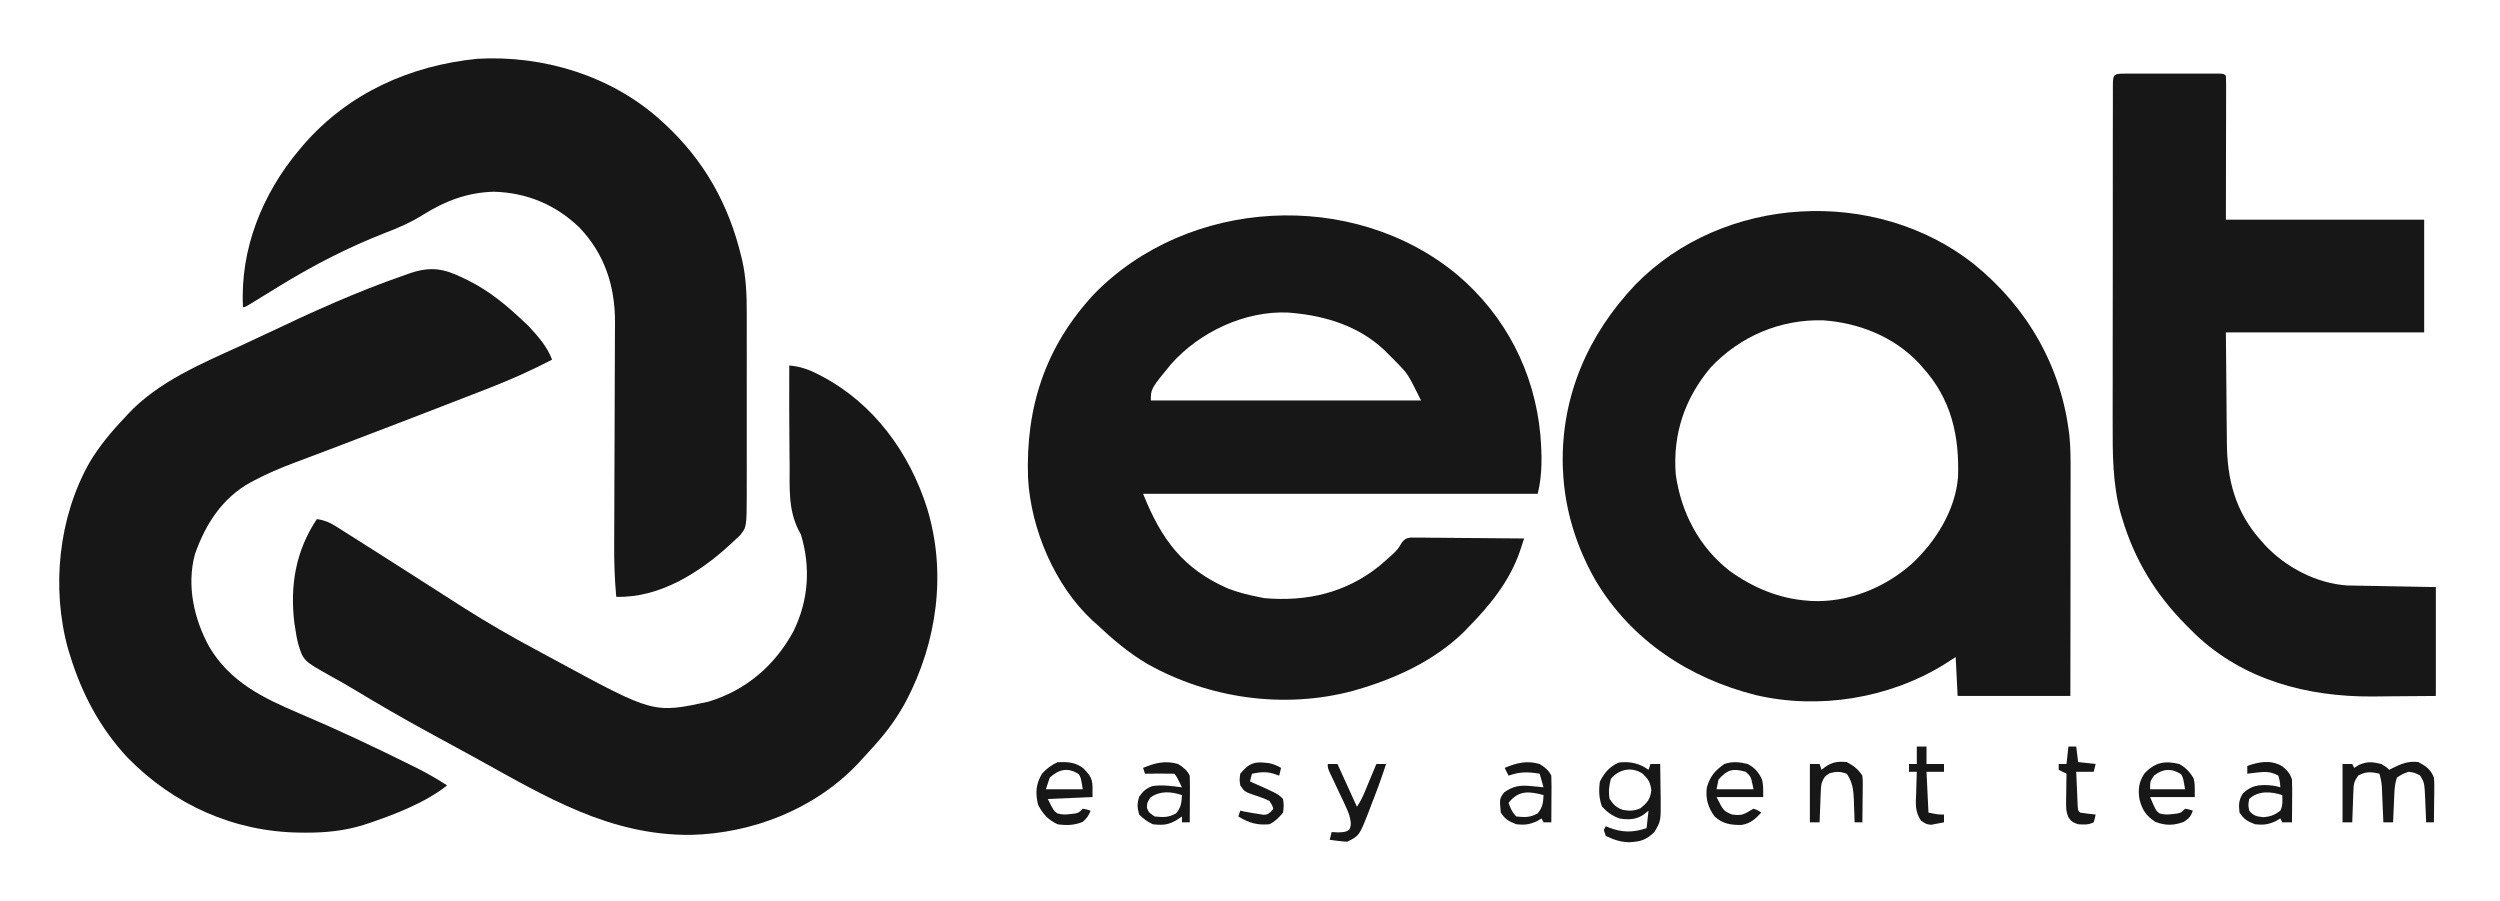
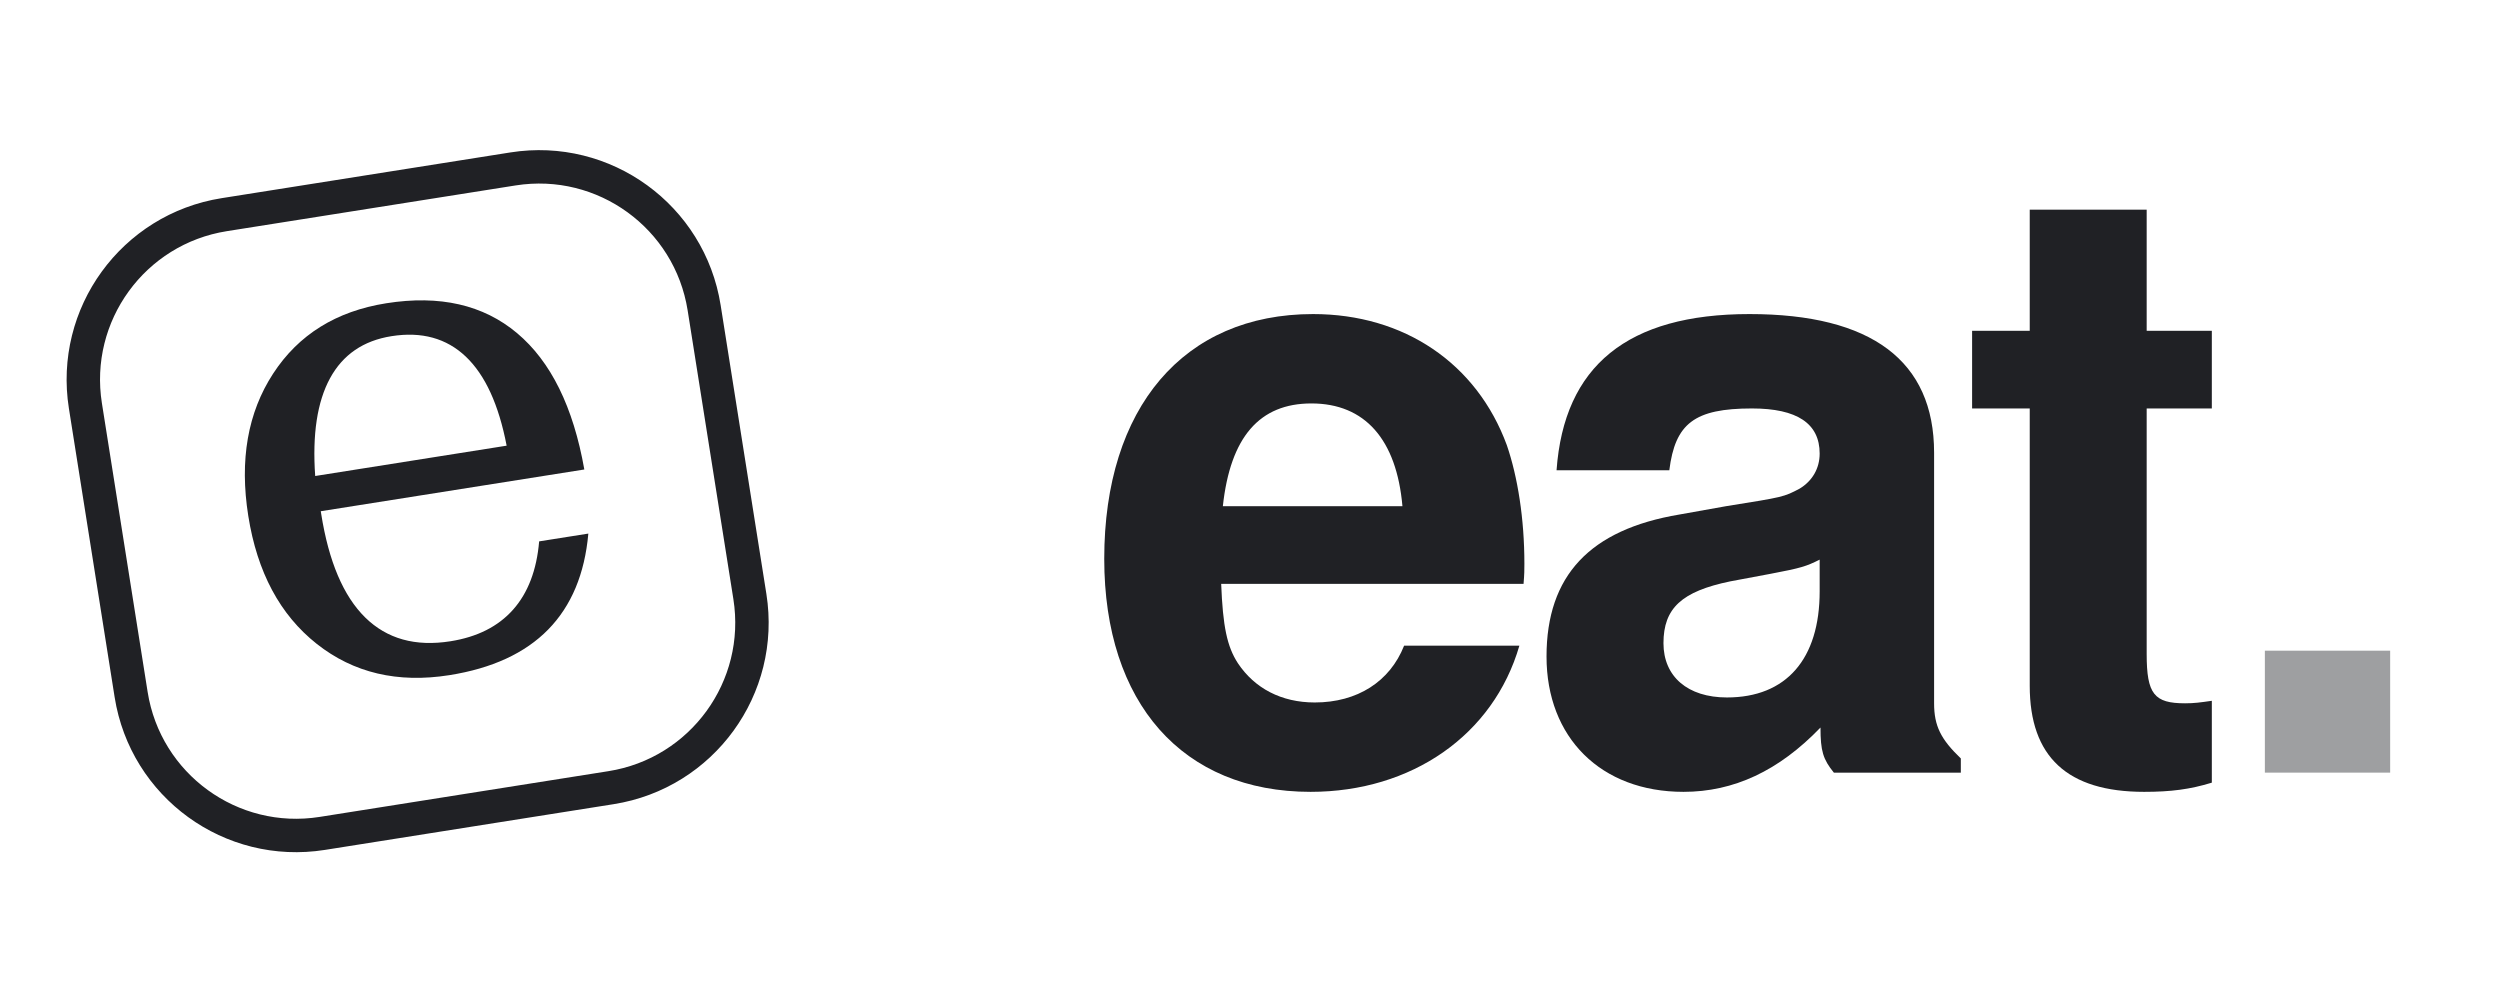
- <svg xmlns="http://www.w3.org/2000/svg" viewBox="0 0 1286 463" width="1286" height="463" role="img" aria-labelledby="logo-title logo-description">
-   <style>
-     .artwork { fill: #171717; }
-     @media (prefers-color-scheme: dark) { .artwork { fill: #fafafa; } }
-   </style>
-   <g class="artwork">
-     <path d="M0 0 C0.58 0.53 1.17 1.06 1.77 1.6 C22.21 20.49 34.81 42.98 41.31 69.94 C41.47 70.6 41.63 71.26 41.8 71.94 C43.83 80.97 44.15 90.03 44.13 99.26 C44.13 99.8 44.13 99.8 44.13 102.52 C44.14 106.06 44.14 109.59 44.13 113.12 C44.13 115.6 44.13 118.07 44.14 120.54 C44.14 125.71 44.14 130.89 44.13 136.06 C44.12 142.67 44.13 149.28 44.13 155.89 C44.14 160.99 44.14 166.09 44.13 171.2 C44.13 173.63 44.13 176.07 44.14 178.51 C44.14 181.92 44.13 185.33 44.13 188.74 C44.13 189.74 44.13 190.73 44.14 191.76 C44.08 209.2 44.08 209.2 40.55 213.47 C39.5 214.51 38.42 215.52 37.31 216.5 C36.73 217.05 36.15 217.59 35.55 218.15 C19.77 232.62 -0.86 245.68 -23 245 C-23.83 235.97 -24.13 227.05 -24.07 217.99 C-24.06 216.64 -24.06 215.29 -24.05 213.94 C-24.04 211.06 -24.03 208.19 -24.01 205.31 C-23.99 200.75 -23.98 196.19 -23.97 191.62 C-23.93 178.66 -23.89 165.69 -23.83 152.73 C-23.79 145.55 -23.77 138.37 -23.76 131.18 C-23.75 126.66 -23.73 122.14 -23.7 117.62 C-23.68 114.79 -23.68 111.96 -23.68 109.14 C-23.68 107.23 -23.66 105.32 -23.64 103.42 C-23.68 84.94 -29.05 68.5 -42 55 C-54.19 43.26 -69.08 37.07 -86 36.62 C-99.48 37 -110.9 41.3 -122.23 48.4 C-128.56 52.36 -134.97 55.17 -141.94 57.81 C-161.05 65.29 -178.49 74.29 -196 85 C-196.89 85.55 -197.79 86.09 -198.71 86.66 C-205.72 90.95 -205.72 90.95 -208.63 92.75 C-213.89 96 -213.89 96 -215 96 C-216.62 66.27 -205.01 37.53 -186 15 C-185.25 14.11 -184.49 13.21 -183.72 12.29 C-160.64 -14.16 -129.12 -28.24 -94.56 -31.75 C-60.6 -33.73 -25.36 -23.04 0 0 Z" transform="translate(340,62)" />
-     <path d="M0 0 C1.12 -0 2.24 -0.01 3.39 -0.01 C4 -0.01 4 -0.01 7.07 -0 C8.31 -0 9.55 -0.01 10.83 -0.01 C13.46 -0.01 16.08 -0.01 18.71 -0 C22.08 0 25.45 0 28.83 -0 C32.03 -0.01 35.24 -0.01 38.45 -0 C39.67 -0.01 40.88 -0.01 42.14 -0.01 C42.69 -0.01 42.69 -0.01 45.52 0 C46.51 0 47.5 0 48.52 0 C50.76 0.13 50.76 0.13 51.76 1.13 C51.86 3.43 51.88 5.73 51.88 8.04 C51.88 8.77 51.88 9.5 51.88 10.26 C51.87 12.64 51.87 15.03 51.86 17.41 C51.86 18.88 51.86 20.35 51.86 21.82 C51.85 27.28 51.84 32.73 51.82 38.19 C51.81 44.29 51.81 44.29 51.76 75.13 C85.42 75.13 119.08 75.13 153.76 75.13 C153.76 94.27 153.76 113.41 153.76 133.13 C120.1 133.13 86.44 133.13 51.76 133.13 C51.86 144.58 51.97 156.02 52.07 167.82 C52.1 171.41 52.12 174.99 52.15 178.69 C52.2 183.14 52.2 183.14 52.23 185.23 C52.24 186.67 52.25 188.1 52.26 189.54 C52.35 208.84 56.61 225.43 69.76 240.13 C70.09 240.5 70.09 240.5 71.75 242.4 C82.48 253.91 98.25 262.25 114.19 263.29 C114.61 263.3 114.61 263.3 116.74 263.33 C117.22 263.34 117.22 263.34 119.69 263.4 C120.7 263.41 121.71 263.43 122.75 263.45 C123.69 263.46 124.63 263.48 125.59 263.5 C129.09 263.57 132.58 263.63 136.07 263.69 C143.89 263.84 151.71 263.98 159.76 264.13 C159.76 282.61 159.76 301.09 159.76 320.13 C151.53 320.19 143.3 320.25 134.82 320.32 C132.26 320.34 129.7 320.37 127.07 320.4 C93.74 320.61 60.8 311.99 36.09 288.45 C35.32 287.69 34.55 286.92 33.76 286.13 C32.92 285.3 32.09 284.47 31.22 283.61 C15.57 267.83 4.73 250.02 -1.61 228.69 C-1.85 227.91 -2.09 227.12 -2.34 226.31 C-6.53 211.22 -6.53 195.37 -6.48 179.83 C-6.48 177.87 -6.48 175.91 -6.49 173.95 C-6.49 168.68 -6.48 163.42 -6.47 158.15 C-6.47 152.63 -6.47 147.1 -6.47 141.57 C-6.47 132.32 -6.46 123.06 -6.44 113.8 C-6.43 103.09 -6.42 92.38 -6.42 81.67 C-6.42 70.25 -6.42 58.83 -6.41 47.41 C-6.41 44.12 -6.41 40.83 -6.41 37.54 C-6.4 32.39 -6.4 27.24 -6.39 22.09 C-6.39 20.19 -6.38 18.3 -6.38 16.4 C-6.38 13.83 -6.38 11.26 -6.37 8.68 C-6.37 7.92 -6.38 7.17 -6.38 6.38 C-6.35 0.26 -6.03 0 0 0 Z" transform="translate(1093.238,37.87061)" />
-     <path d="M0 0 C27.67 22.54 45.17 52.94 49.12 88.62 C49.71 94.76 49.72 100.86 49.7 107.02 C49.7 108.27 49.7 109.52 49.7 110.81 C49.7 114.2 49.69 117.6 49.68 121 C49.68 124.56 49.68 128.12 49.68 131.68 C49.67 138.41 49.67 145.14 49.66 151.86 C49.64 160.97 49.64 170.07 49.63 179.17 C49.62 193.49 49.6 207.81 49.58 222.13 C30.44 222.13 11.3 222.13 -8.42 222.13 C-8.75 215.53 -9.08 208.93 -9.42 202.13 C-10.45 202.79 -10.45 202.79 -15.67 206.13 C-43.95 223.45 -79.91 229.26 -112.26 221.68 C-146.36 213.1 -176.12 193.58 -194.42 163.13 C-204.49 145.66 -210.55 126.35 -211.42 106.13 C-211.46 105.22 -211.5 104.3 -211.54 103.35 C-212.32 67.85 -198.48 36.18 -174.22 10.6 C-129.06 -35.73 -50.65 -40 0 0 Z M-135.42 53.13 C-148.74 68.97 -155.01 87.32 -153.42 108.13 C-150.69 127.78 -141.43 145.5 -125.73 157.76 C-113.8 166.37 -100.22 172.13 -85.42 173.13 C-84.78 173.19 -84.15 173.24 -83.5 173.29 C-64.69 174.14 -45.96 166.53 -32.06 154.22 C-19.76 142.82 -9.62 126.71 -8.21 109.62 C-7.46 88.25 -11.69 69.36 -26.42 53.13 C-27.02 52.45 -27.62 51.77 -28.24 51.06 C-41.07 37.35 -59.09 30.24 -77.55 28.91 C-99.61 28.31 -120.31 37.08 -135.42 53.13 Z" transform="translate(1015.417,135.8652)" />
-     <path d="M0 0 C24.89 21.04 39.82 50.14 42.79 82.43 C43.59 92.58 43.9 102.74 41.41 112.68 C-25.58 112.68 -92.57 112.68 -161.59 112.68 C-152.17 136.22 -140.99 151.34 -117.79 161.47 C-112.82 163.36 -107.8 164.64 -102.59 165.68 C-101.47 165.91 -100.36 166.14 -99.21 166.37 C-77.38 168.25 -57.47 163.71 -40.22 149.96 C-30.89 141.89 -30.89 141.89 -28.36 137.6 C-26.59 135.68 -26.59 135.68 -23.91 135.2 C-22.83 135.21 -21.76 135.22 -20.65 135.23 C-19.43 135.23 -18.21 135.23 -16.95 135.23 C-15.63 135.25 -14.31 135.27 -12.95 135.29 C-11.59 135.3 -10.22 135.31 -8.86 135.31 C-5.27 135.33 -1.69 135.37 1.9 135.41 C5.56 135.45 9.22 135.47 12.88 135.49 C20.05 135.53 27.23 135.6 34.41 135.68 C33.94 137.12 33.47 138.56 33 139.99 C32.73 140.79 32.47 141.59 32.2 142.41 C26.88 157.78 16.67 170.3 5.41 181.68 C4.65 182.48 3.88 183.27 3.09 184.08 C-12.02 198.69 -31.91 207.83 -51.9 213.56 C-52.57 213.75 -53.24 213.94 -53.92 214.14 C-89.24 223.5 -127.72 217.99 -159.34 200.23 C-169.03 194.55 -177.42 187.36 -185.59 179.68 C-186.25 179.1 -186.92 178.51 -187.6 177.9 C-207.04 159.92 -219.3 130.78 -220.76 104.67 C-222.07 68.26 -211.94 37.09 -186.95 10.11 C-138.58 -39.69 -53.64 -44.47 0 0 Z M-147.26 46.07 C-157.59 58.64 -157.59 58.64 -157.59 64.68 C-111.72 64.68 -65.85 64.68 -18.59 64.68 C-25.36 51.15 -25.36 51.15 -29.96 46.37 C-30.44 45.88 -30.92 45.38 -31.41 44.87 C-32.78 43.45 -34.18 42.07 -35.59 40.68 C-36.27 40 -36.95 39.32 -37.65 38.62 C-50.53 26.58 -67.31 21.24 -84.59 19.68 C-84.96 19.65 -84.96 19.65 -86.86 19.47 C-109.26 18.43 -132.63 29.53 -147.26 46.07 Z" transform="translate(749.5874,141.3159)" />
-     <path d="M0 0 C0.83 0.4 1.66 0.81 2.52 1.22 C13.24 6.57 21.93 13.75 30.62 21.94 C31.49 22.74 32.36 23.55 33.25 24.38 C38.26 29.78 42.99 35 45.62 41.94 C34.92 47.5 24.12 52.34 12.88 56.69 C11.25 57.32 9.63 57.96 8.01 58.59 C2.55 60.72 -2.91 62.83 -8.38 64.94 C-9.38 65.33 -10.39 65.72 -11.43 66.12 C-19.06 69.06 -26.68 72 -34.31 74.94 C-35.42 75.36 -36.52 75.79 -37.65 76.22 C-48.12 80.25 -58.59 84.27 -69.08 88.23 C-72.63 89.56 -76.17 90.91 -79.72 92.25 C-82.09 93.15 -84.46 94.03 -86.83 94.92 C-93.95 97.6 -100.84 100.5 -107.57 104.06 C-108.17 104.37 -108.77 104.69 -109.39 105.01 C-124 113 -132.77 126.66 -138.12 142.1 C-142.44 158.1 -138.6 175.33 -130.79 189.56 C-120.07 207.76 -103.12 215.97 -84.36 223.92 C-64.95 232.15 -45.87 241.12 -27 250.5 C-26.04 250.98 -25.08 251.45 -24.09 251.94 C-18.65 254.67 -13.48 257.63 -8.38 260.94 C-19.46 269.81 -35.92 276.17 -49.38 280.62 C-50.04 280.84 -50.7 281.06 -51.38 281.29 C-61.13 284.3 -70.76 285.3 -80.94 285.25 C-82.08 285.24 -83.21 285.24 -84.39 285.23 C-118.22 284.75 -149 270.87 -172.65 246.78 C-186.92 231.51 -196.29 213.81 -202.38 193.94 C-202.69 192.91 -203.01 191.89 -203.34 190.84 C-212.04 159.56 -208.34 123.23 -192.38 94.94 C-187.33 86.48 -181.17 79.04 -174.38 71.94 C-173.76 71.26 -173.15 70.59 -172.52 69.89 C-156.84 53.17 -134.59 43.92 -114.16 34.6 C-109.6 32.51 -105.07 30.38 -100.54 28.23 C-77.61 17.32 -54.52 6.86 -30.5 -1.44 C-29.41 -1.83 -28.31 -2.21 -27.19 -2.61 C-16.64 -6.12 -9.82 -4.86 0 0 Z" transform="translate(238.375,143.0625)" />
-     <path d="M0 0 C5.52 0.52 9.71 1.92 14.62 4.44 C15.32 4.79 16.02 5.15 16.74 5.52 C43.55 19.67 61.82 44.86 70.88 73.38 C81.06 106.65 76.04 142.3 60.05 172.75 C56.07 180.11 51.5 186.7 46 193 C45.27 193.84 44.53 194.69 43.78 195.55 C41.55 198.07 39.29 200.54 37 203 C36.38 203.68 35.75 204.36 35.11 205.05 C12.89 228.3 -18.95 240.7 -50.75 241.47 C-92.36 241.77 -125 222.01 -160.41 202.43 C-164.07 200.41 -167.75 198.41 -171.43 196.41 C-175.11 194.41 -178.79 192.4 -182.46 190.39 C-184.07 189.51 -185.67 188.63 -187.28 187.76 C-199.48 181.11 -211.48 174.12 -223.38 166.95 C-227.47 164.49 -231.58 162.11 -235.78 159.83 C-249.94 151.93 -249.94 151.93 -252.62 143.19 C-253.48 139.54 -253.48 139.54 -254 136 C-254.19 134.88 -254.37 133.76 -254.57 132.61 C-256.89 113.25 -253.96 95.44 -243 79 C-239.37 79.57 -236.8 80.49 -233.69 82.45 C-232.87 82.96 -232.06 83.47 -231.21 84 C-230.34 84.56 -229.46 85.11 -228.56 85.69 C-227.64 86.27 -226.71 86.85 -225.76 87.45 C-222.83 89.29 -219.92 91.14 -217 93 C-215.2 94.14 -213.4 95.28 -211.61 96.41 C-203.98 101.25 -196.39 106.11 -188.79 110.98 C-182.54 115 -176.27 119.01 -170 123 C-169.08 123.59 -168.16 124.17 -167.21 124.78 C-155.08 132.47 -142.74 139.6 -130.07 146.36 C-126.7 148.16 -123.34 149.98 -119.98 151.8 C-69.78 179.03 -69.78 179.03 -41.56 172.94 C-22.24 167.04 -7.54 154.48 2.1 136.83 C9.91 121.02 11.1 103.83 6 87 C5.6 86.25 5.21 85.5 4.8 84.73 C-0.58 74.13 0.22 63.01 0.19 51.38 C0.16 49.17 0.14 46.97 0.11 44.77 C0.06 39.45 0.02 34.14 0.01 28.83 C0 26.28 -0.01 23.73 -0.03 21.18 C-0.06 14.12 -0.06 7.06 0 0 Z" transform="translate(406,188)" />
-     <path d="M0 0 C1.65 0 3.3 0 5 0 C5 2.97 5 5.94 5 9 C7.97 9 10.94 9 14 9 C14 10.32 14 11.64 14 13 C11.03 13 8.06 13 5 13 C5.33 19.93 5.66 26.86 6 34 C11 35 11 35 14 35 C14 36.32 14 37.64 14 39 C12.61 39.31 11.21 39.57 9.81 39.81 C9.04 39.96 8.26 40.11 7.46 40.27 C5 40 5 40 2.22 38.22 C-1.06 33.47 -0.55 29.31 -0.31 23.69 C-0.29 22.66 -0.27 21.63 -0.24 20.58 C-0.19 18.05 -0.1 15.53 0 13 C-1.32 13 -2.64 13 -4 13 C-4 11.68 -4 10.36 -4 9 C-2.68 9 -1.36 9 0 9 C0 6.03 0 3.06 0 0 Z" transform="translate(986,384)" />
-     <path d="M0 0 C1.32 0 2.64 0 4 0 C4.33 2.64 4.66 5.28 5 8 C7.97 8.33 10.94 8.66 14 9 C13.67 10.32 13.34 11.64 13 13 C10.03 13 7.06 13 4 13 C4.14 16.31 4.29 19.63 4.44 22.94 C4.48 23.88 4.52 24.83 4.56 25.8 C4.58 26.25 4.58 26.25 4.68 28.53 C4.72 29.36 4.76 30.19 4.79 31.05 C5 33 5 33 6 34 C7.35 34.23 8.7 34.41 10.06 34.56 C11.36 34.71 12.66 34.85 14 35 C13.62 36.94 13.62 36.94 13 39 C10.22 40.39 8.08 40.18 5 40 C2.4 39.13 1.34 38.56 -0.1 36.22 C-1.12 33.71 -1.23 31.93 -1.2 29.23 C-1.19 28.34 -1.18 27.46 -1.18 26.54 C-1.16 25.62 -1.14 24.7 -1.12 23.75 C-1.12 22.81 -1.11 21.88 -1.1 20.91 C-1.07 18.61 -1.04 16.3 -1 14 C-2.32 13.34 -3.64 12.68 -5 12 C-5 11.01 -5 10.02 -5 9 C-3.68 9 -2.36 9 -1 9 C-0.67 6.03 -0.34 3.06 0 0 Z" transform="translate(1064,384)" />
-     <path d="M0 0 C5.21 5.33 4.62 6.44 4.62 14.69 C-2.97 15.02 -10.55 15.35 -18.38 15.69 C-15.38 21.69 -15.38 21.69 -13.48 23.08 C-11.03 23.79 -9.28 23.76 -6.75 23.44 C-5.97 23.35 -5.2 23.26 -4.4 23.17 C-2.38 22.69 -2.38 22.69 -0.38 20.69 C1.75 21.06 1.75 21.06 3.62 21.69 C2.66 24.23 1.69 25.63 -0.38 27.44 C-4.75 29.26 -8.7 29.35 -13.38 28.69 C-18.24 26.35 -20.9 23.46 -23.38 18.69 C-24.83 12.66 -24.59 8.09 -21.38 2.69 C-19.11 0.13 -16.62 -1.73 -13.5 -3.19 C-8.29 -3.49 -4.13 -3.29 0 0 Z M-17.38 4.69 C-18.03 6.67 -18.7 8.65 -19.38 10.69 C-13.11 10.69 -6.84 10.69 -0.38 10.69 C-1.38 4.69 -1.38 4.69 -2.5 2.88 C-8.13 -0.69 -12.65 0.4 -17.38 4.69 Z" transform="translate(557.375,395.3125)" />
-     <path d="M0 0 C2.82 1.82 4.5 3.01 6 6 C6.08 7.81 6.11 9.63 6.1 11.45 C6.09 12.52 6.09 13.6 6.09 14.71 C6.08 15.83 6.07 16.96 6.06 18.12 C6.06 19.26 6.05 20.4 6.05 21.57 C6.04 24.38 6.02 27.19 6 30 C4.68 30 3.36 30 2 30 C2 29.01 2 28.02 2 27 C1.01 27.66 0.02 28.32 -1 29 C-5.26 31.42 -8.15 31.55 -13 31 C-15.92 29.6 -17.72 28.28 -20 26 C-21.06 22.4 -21.13 20.41 -20 16.81 C-18.03 14.04 -16.52 12.58 -13.32 11.39 C-8.24 10.54 -3.07 11.37 2 12 C-0.88 6.12 -0.88 6.12 -2 5 C-4.53 4.93 -7.03 4.91 -9.56 4.94 C-9.92 4.94 -9.92 4.94 -11.72 4.95 C-13.48 4.96 -15.24 4.98 -17 5 C-17.33 4.01 -17.66 3.02 -18 2 C-11.84 -0.58 -6.55 -1.91 0 0 Z M-14.19 17.19 C-16 20 -16 20 -16 22.69 C-15 25 -15 25 -12 27 C-7.46 27.44 -5.1 27.58 -1.06 25.44 C1.56 22.33 1.77 20 2 16 C-3.71 14.1 -9.14 13.72 -14.19 17.19 Z" transform="translate(606,393)" />
-     <path d="M0 0 C0.76 0.08 1.52 0.16 2.31 0.24 C4.68 0.71 6.46 1.52 8.56 2.69 C8.23 4.01 7.9 5.33 7.56 6.69 C6.55 6.34 5.54 5.99 4.5 5.62 C0.64 4.5 -2.49 4.88 -6.44 5.69 C-6.77 7.01 -7.1 8.33 -7.44 9.69 C-6.86 9.94 -6.28 10.2 -5.68 10.46 C6.85 15.98 6.85 15.98 9.56 18.69 C10 22 10 22 9.56 25.69 C7.39 28.32 5.62 30.16 2.56 31.69 C-3.93 32.25 -7.87 31.01 -13.44 27.69 C-13.27 27.19 -13.27 27.19 -12.44 24.69 C-12.12 24.76 -12.12 24.76 -10.5 25.12 C-7.94 25.6 -5.39 26.06 -2.81 26.44 C-2.06 26.56 -1.3 26.67 -0.52 26.8 C1.56 26.69 1.56 26.69 3.34 25.2 C3.74 24.7 4.15 24.2 4.56 23.69 C3.97 21.85 3.97 21.85 2.56 19.69 C-0.41 18.31 -0.41 18.31 -3.94 17.12 C-10.23 15 -10.23 15 -12.44 11.69 C-12.88 8.81 -12.88 8.81 -12.44 5.69 C-8.66 1.09 -5.9 -0.67 0 0 Z" transform="translate(650.4375,392.3125)" />
-     <path d="M0 0 C2.82 1.82 4.5 3.01 6 6 C6.08 7.81 6.11 9.63 6.1 11.45 C6.09 12.52 6.09 13.6 6.09 14.71 C6.08 15.83 6.07 16.96 6.06 18.12 C6.06 19.26 6.05 20.4 6.05 21.57 C6.04 24.38 6.02 27.19 6 30 C4.68 30 3.36 30 2 30 C1.67 29.34 1.34 28.68 1 28 C0.15 28.5 -0.69 28.99 -1.56 29.5 C-5.46 31.2 -7.79 31.45 -12 31 C-15.98 29.42 -17.61 28.59 -20 25 C-20.67 17.95 -20.67 17.95 -18.31 14.62 C-13.51 11.25 -10 10.79 -4.19 11.38 C-3.03 11.49 -1.86 11.6 -0.67 11.71 C0.21 11.81 1.09 11.9 2 12 C1.34 9.69 0.68 7.38 0 5 C-5.96 4 -10.29 3.93 -16 6 C-16.66 4.68 -17.32 3.36 -18 2 C-11.84 -0.58 -6.55 -1.91 0 0 Z M-16 20 C-14.93 22.92 -14.22 24.78 -12 27 C-7.48 27.44 -5.08 27.58 -1.06 25.44 C1.56 22.33 1.77 20 2 16 C-5.42 13.95 -10.94 13.47 -16 20 Z" transform="translate(792,393)" />
-     <path d="M0 0 C0.33 -0.99 0.66 -1.98 1 -3 C2.65 -3 4.3 -3 6 -3 C6.09 1.52 6.14 6.04 6.19 10.56 C6.21 11.84 6.24 13.12 6.26 14.43 C6.36 26.38 6.36 26.38 3 32 C-1.24 36.13 -3.99 36.87 -9.75 37.25 C-14.37 37.19 -17.83 35.97 -22 34 C-22.16 33.5 -22.16 33.5 -23 31 C-22.67 30.34 -22.34 29.68 -22 29 C-21.45 29.23 -20.91 29.46 -20.35 29.69 C-13.44 32.33 -8 32.33 -1 30 C-0.67 27.03 -0.34 24.06 0 21 C-0.8 21.66 -1.61 22.32 -2.44 23 C-6.49 25.67 -10.29 25.81 -15 25 C-18.65 23.69 -21.31 21.76 -23.94 18.88 C-25.54 14.55 -25.66 10.55 -25 6 C-22.67 1.43 -19.99 -1.72 -15.25 -3.75 C-9.4 -4.4 -4.75 -3.42 0 0 Z M-19.38 4.69 C-20.32 8.19 -20.67 11.44 -20 15 C-18 17.94 -16.49 19.52 -13.06 20.63 C-9.69 21.24 -7.34 21.14 -4.19 19.81 C-0.59 16.83 0.83 15.31 1.44 10.56 C0.93 6.4 -0.02 4.89 -3 2 C-8.48 -1.71 -15.16 -0.48 -19.38 4.69 Z" transform="translate(848,396)" />
-     <path d="M0 0 C3.59 1.88 5.65 4.24 7.38 7.94 C8 11 8 11 8 17 C0.08 17 -7.84 17 -16 17 C-12.43 24.15 -12.43 24.15 -8 26 C-4.27 26.47 -2.59 26.37 0.62 24.38 C1.41 23.92 2.19 23.47 3 23 C5.31 23.81 5.31 23.81 7 25 C3.94 28.28 1.41 30.62 -3.11 31.34 C-8.6 31.43 -12.86 30.83 -17 27 C-20.45 22.29 -21.74 17.85 -21 12 C-19.18 6.13 -16.87 3.45 -12 0 C-7.8 -1.4 -4.28 -1.06 0 0 Z M-15 8 C-15.33 9.65 -15.66 11.3 -16 13 C-9.73 13 -3.46 13 3 13 C1.69 6.43 1.69 6.43 -1 4 C-7.69 2.14 -10.38 2.81 -15 8 Z" transform="translate(899,393)" />
-     <path d="M0 0 C3.66 2.04 5.67 3.5 8 7 C8.23 9.54 8.23 9.54 8.2 12.54 C8.19 13.62 8.18 14.69 8.18 15.79 C8.16 16.91 8.14 18.03 8.12 19.19 C8.12 20.32 8.11 21.45 8.1 22.62 C8.07 25.41 8.04 28.21 8 31 C6.68 31 5.36 31 4 31 C3.96 29.7 3.93 28.4 3.89 27.05 C3.82 25.33 3.75 23.6 3.69 21.88 C3.66 21.02 3.64 20.16 3.62 19.28 C3.4 14.2 2.91 10.35 0 6 C-3.35 4.83 -5.32 4.83 -8.75 5.69 C-11.42 7.24 -11.87 8.17 -13 11 C-13.32 13.29 -13.32 13.29 -13.41 15.77 C-13.45 16.66 -13.49 17.54 -13.53 18.46 C-13.56 19.38 -13.59 20.3 -13.62 21.25 C-13.64 21.72 -13.64 21.72 -13.74 24.09 C-13.84 26.39 -13.92 28.69 -14 31 C-15.65 31 -17.3 31 -19 31 C-19 21.1 -19 11.2 -19 1 C-17.35 1 -15.7 1 -14 1 C-13.67 1.99 -13.34 2.98 -13 4 C-12.4 3.53 -11.8 3.05 -11.19 2.56 C-7.51 -0.06 -4.42 -0.43 0 0 Z" transform="translate(950,392)" />
-     <path d="M0 0 C3.3 1.8 5.48 4.1 7.38 7.38 C8 10 8 10 8 17 C0.41 17 -7.18 17 -15 17 C-12 24 -12 24 -10.1 25.45 C-7.67 26.09 -5.87 26.07 -3.38 25.75 C-2.6 25.66 -1.82 25.57 -1.02 25.48 C1 25 1 25 3 23 C5.12 23.38 5.12 23.38 7 24 C5.97 26.98 5.03 27.98 2.38 29.75 C-2.91 31.71 -6.95 31.75 -12.25 29.81 C-17.01 26.68 -19.05 23.67 -20.44 18.19 C-21.27 13.12 -20.79 9.36 -18 5 C-12.67 -0.82 -7.44 -1.85 0 0 Z M-13 6 C-15 9 -15 9 -15 13 C-9.06 13 -3.12 13 3 13 C2 7 2 7 0.88 5.19 C-4.08 2.05 -8.54 2.43 -13 6 Z" transform="translate(1121,393)" />
-     <path d="M0 0 C2.68 2.13 4.04 3.65 5.13 6.92 C5.21 8.62 5.24 10.32 5.23 12.02 C5.22 13.01 5.22 13.99 5.22 15 C5.21 16.03 5.2 17.05 5.19 18.11 C5.19 19.14 5.18 20.18 5.18 21.24 C5.17 23.8 5.15 26.36 5.13 28.92 C3.48 28.92 1.83 28.92 0.13 28.92 C-0.2 28.26 -0.53 27.6 -0.87 26.92 C-1.72 27.41 -2.56 27.91 -3.43 28.42 C-7.33 30.12 -9.66 30.37 -13.87 29.92 C-17.85 28.34 -19.48 27.51 -21.87 23.92 C-22.32 19.84 -22.31 17.65 -20.18 14.11 C-16.59 10.7 -13.67 9.82 -8.81 9.73 C-5.91 9.87 -3.59 10.01 -0.87 10.92 C-1.06 8.04 -1.06 8.04 -1.87 4.92 C-5.63 2.82 -8.48 2.79 -12.68 3.29 C-13.66 3.4 -14.64 3.51 -15.64 3.63 C-16.38 3.72 -17.11 3.82 -17.87 3.92 C-17.87 2.6 -17.87 1.28 -17.87 -0.08 C-11.93 -2.23 -5.75 -3.33 0 0 Z M-16.87 16.92 C-17.43 19.92 -17.43 19.92 -16.87 22.92 C-14.55 25.7 -13.04 25.9 -9.43 26.29 C-5.69 25.9 -3.83 25.18 -0.87 22.92 C0.48 20.21 0.19 17.91 0.13 14.92 C-5.5 13.04 -12.35 12.54 -16.87 16.92 Z" transform="translate(1173.871,394.082)" />
-     <path d="M0 0 C2.5 1.56 2.5 1.56 4 3 C4.56 2.71 5.11 2.42 5.69 2.12 C10.29 -0.11 13.78 -1.64 19 -1 C22.97 1.14 25.39 2.78 27 7 C27.23 9.57 27.23 9.57 27.2 12.42 C27.19 13.45 27.18 14.47 27.18 15.53 C27.16 16.59 27.14 17.65 27.12 18.75 C27.12 19.83 27.11 20.91 27.1 22.02 C27.07 24.68 27.04 27.34 27 30 C25.68 30 24.36 30 23 30 C22.95 28.69 22.9 27.37 22.85 26.02 C22.78 24.28 22.7 22.55 22.62 20.81 C22.59 19.95 22.56 19.08 22.53 18.19 C22.14 9.75 22.14 9.75 20 6 C17.25 4.5 17.25 4.5 14 4 C10.69 5.19 10.69 5.19 8 7 C7.07 9.79 6.81 11.77 6.68 14.67 C6.64 15.56 6.6 16.45 6.56 17.37 C6.52 18.3 6.48 19.23 6.44 20.19 C6.39 21.13 6.35 22.07 6.31 23.04 C6.2 25.36 6.1 27.68 6 30 C4.35 30 2.7 30 1 30 C0.97 29.38 0.95 28.77 0.92 28.14 C0.81 25.34 0.69 22.55 0.56 19.75 C0.52 18.78 0.48 17.81 0.44 16.82 C0.4 15.88 0.36 14.95 0.32 13.98 C0.28 13.13 0.24 12.27 0.21 11.38 C0.01 9.15 -0.39 7.15 -1 5 C-5.37 3.98 -8.02 3.79 -12 6 C-14.12 9.18 -14.28 10.21 -14.41 13.89 C-14.45 14.82 -14.49 15.76 -14.53 16.73 C-14.56 17.7 -14.59 18.68 -14.62 19.69 C-14.66 20.68 -14.7 21.66 -14.74 22.68 C-14.84 25.12 -14.92 27.56 -15 30 C-16.65 30 -18.3 30 -20 30 C-20 20.1 -20 10.2 -20 0 C-18.35 0 -16.7 0 -15 0 C-14.67 0.66 -14.34 1.32 -14 2 C-13.59 1.74 -13.59 1.74 -11.5 0.44 C-6.9 -1.45 -4.82 -1.09 0 0 Z" transform="translate(1225,393)" />
-     <path d="M0 0 C1.65 0 3.3 0 5 0 C8.3 7.26 11.6 14.52 15 22 C16.68 19.48 17.79 17.32 18.95 14.55 C19.3 13.7 19.65 12.86 20.02 11.98 C20.38 11.1 20.75 10.22 21.12 9.31 C21.5 8.42 21.87 7.53 22.25 6.61 C23.17 4.41 24.09 2.2 25 0 C26.65 0 28.3 0 30 0 C27.63 7.35 24.95 14.56 22.12 21.75 C21.7 22.86 21.28 23.97 20.85 25.11 C16.21 36.89 16.21 36.89 10 40 C8.45 39.91 6.91 39.76 5.38 39.56 C4.56 39.46 3.74 39.36 2.9 39.25 C2.27 39.17 1.65 39.09 1 39 C1.33 37.68 1.66 36.36 2 35 C2.55 35.03 2.55 35.03 5.31 35.19 C9 35 9 35 11 33.88 C12.51 31.04 11.68 29.09 11 26 C10.23 24.05 9.39 22.13 8.5 20.23 C8 19.18 7.51 18.13 7 17.04 C6.49 15.95 5.97 14.87 5.44 13.75 C4.41 11.58 3.39 9.41 2.37 7.23 C2.14 6.76 2.14 6.76 0.99 4.33 C0 2 0 2 0 0 Z" transform="translate(683,393)" />
+ <svg xmlns="http://www.w3.org/2000/svg" viewBox="0 0 119.72 48" role="img" aria-labelledby="brand-title">
+   <style>:root{color:#202125}</style>
+   <g transform="translate(0 4)">
+     <g transform="rotate(-9 20 20)">
+       <rect x="5" y="5" width="30" height="30" rx="8" fill="none" stroke="currentColor" stroke-width="1.6" />
+       <path d="M28.121 19.75H15.343V19.879Q15.343 23.343 16.648 25.108Q17.954 26.872 20.5 26.872Q22.449 26.872 23.698 25.849Q24.947 24.826 25.446 22.812H27.831Q27.122 25.631 25.213 27.049Q23.303 28.467 20.193 28.467Q16.439 28.467 14.159 25.994Q11.879 23.521 11.879 19.428Q11.879 15.367 14.119 12.886Q16.358 10.404 20.0 10.404Q23.883 10.404 25.962 12.797Q28.041 15.19 28.121 19.75ZM24.625 18.042Q24.528 15.045 23.36 13.522Q22.191 12 20.0 12Q17.954 12 16.777 13.53Q15.601 15.061 15.343 18.042Z" fill="currentColor" />
+     </g>
  </g>
+   <path d="M72.96 27.96C73.0 27.48 73.0 27.28 73.0 27.0C73.0 24.84 72.68 22.84 72.16 21.32C70.72 17.4 67.24 15.04 62.88 15.04C56.68 15.04 52.88 19.52 52.88 26.76C52.88 33.68 56.64 37.92 62.76 37.92C67.6 37.92 71.52 35.2 72.76 30.92H67.24C66.56 32.64 65.0 33.64 62.96 33.64C61.36 33.64 60.08 32.96 59.28 31.76C58.76 30.96 58.56 30.0 58.48 27.96ZM58.56 24.24C58.92 20.92 60.32 19.32 62.8 19.32C65.36 19.32 66.88 21.04 67.16 24.24Z" fill="currentColor" />
+   <path d="M93.9 36.32C92.94 35.4 92.62 34.76 92.62 33.68V21.68C92.62 17.28 89.62 15.04 83.78 15.04C77.94 15.04 74.9 17.52 74.54 22.52H79.94C80.22 20.28 81.14 19.56 83.9 19.56C86.06 19.56 87.14 20.28 87.14 21.72C87.14 22.44 86.78 23.04 86.18 23.4C85.42 23.8 85.42 23.8 82.66 24.24L80.42 24.64C76.14 25.36 74.06 27.56 74.06 31.44C74.06 35.32 76.66 37.92 80.62 37.92C83.02 37.92 85.18 36.92 87.18 34.84C87.18 35.96 87.3 36.36 87.82 37.0H93.9ZM87.14 28.32C87.14 31.56 85.54 33.4 82.7 33.4C80.82 33.4 79.66 32.4 79.66 30.8C79.66 29.12 80.54 28.32 82.86 27.84L84.78 27.48C86.26 27.2 86.5 27.12 87.14 26.8Z" fill="currentColor" />
+   <path d="M105.92 15.84H102.8V10.04H97.2V15.84H94.44V19.56H97.2V32.84C97.2 36.24 99.0 37.92 102.68 37.92C103.96 37.92 104.88 37.8 105.92 37.48V33.56C105.36 33.64 105.08 33.68 104.64 33.68C103.16 33.68 102.8 33.24 102.8 31.32V19.56H105.92Z" fill="currentColor" />
+   <path d="M114.46 31.16H108.46V37.0H114.46Z" fill="#9e9fa1" />
</svg>
